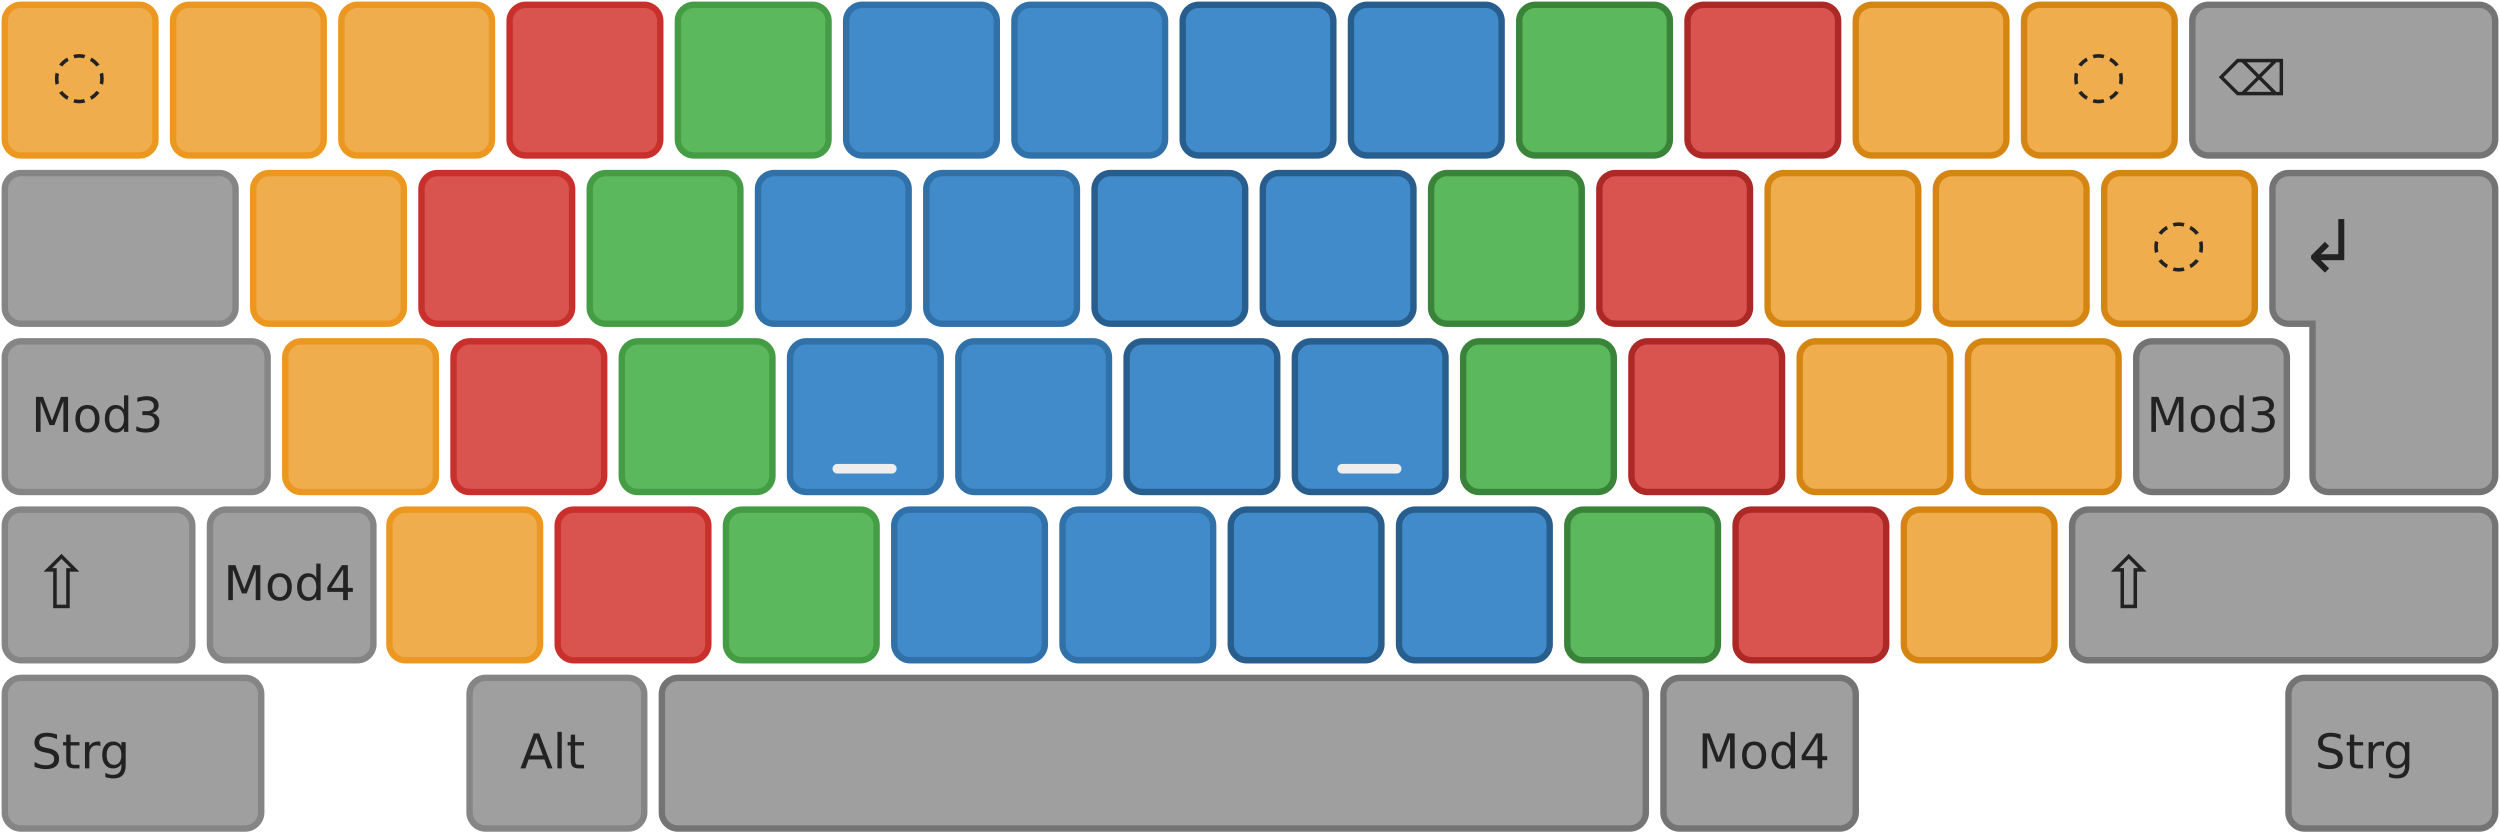
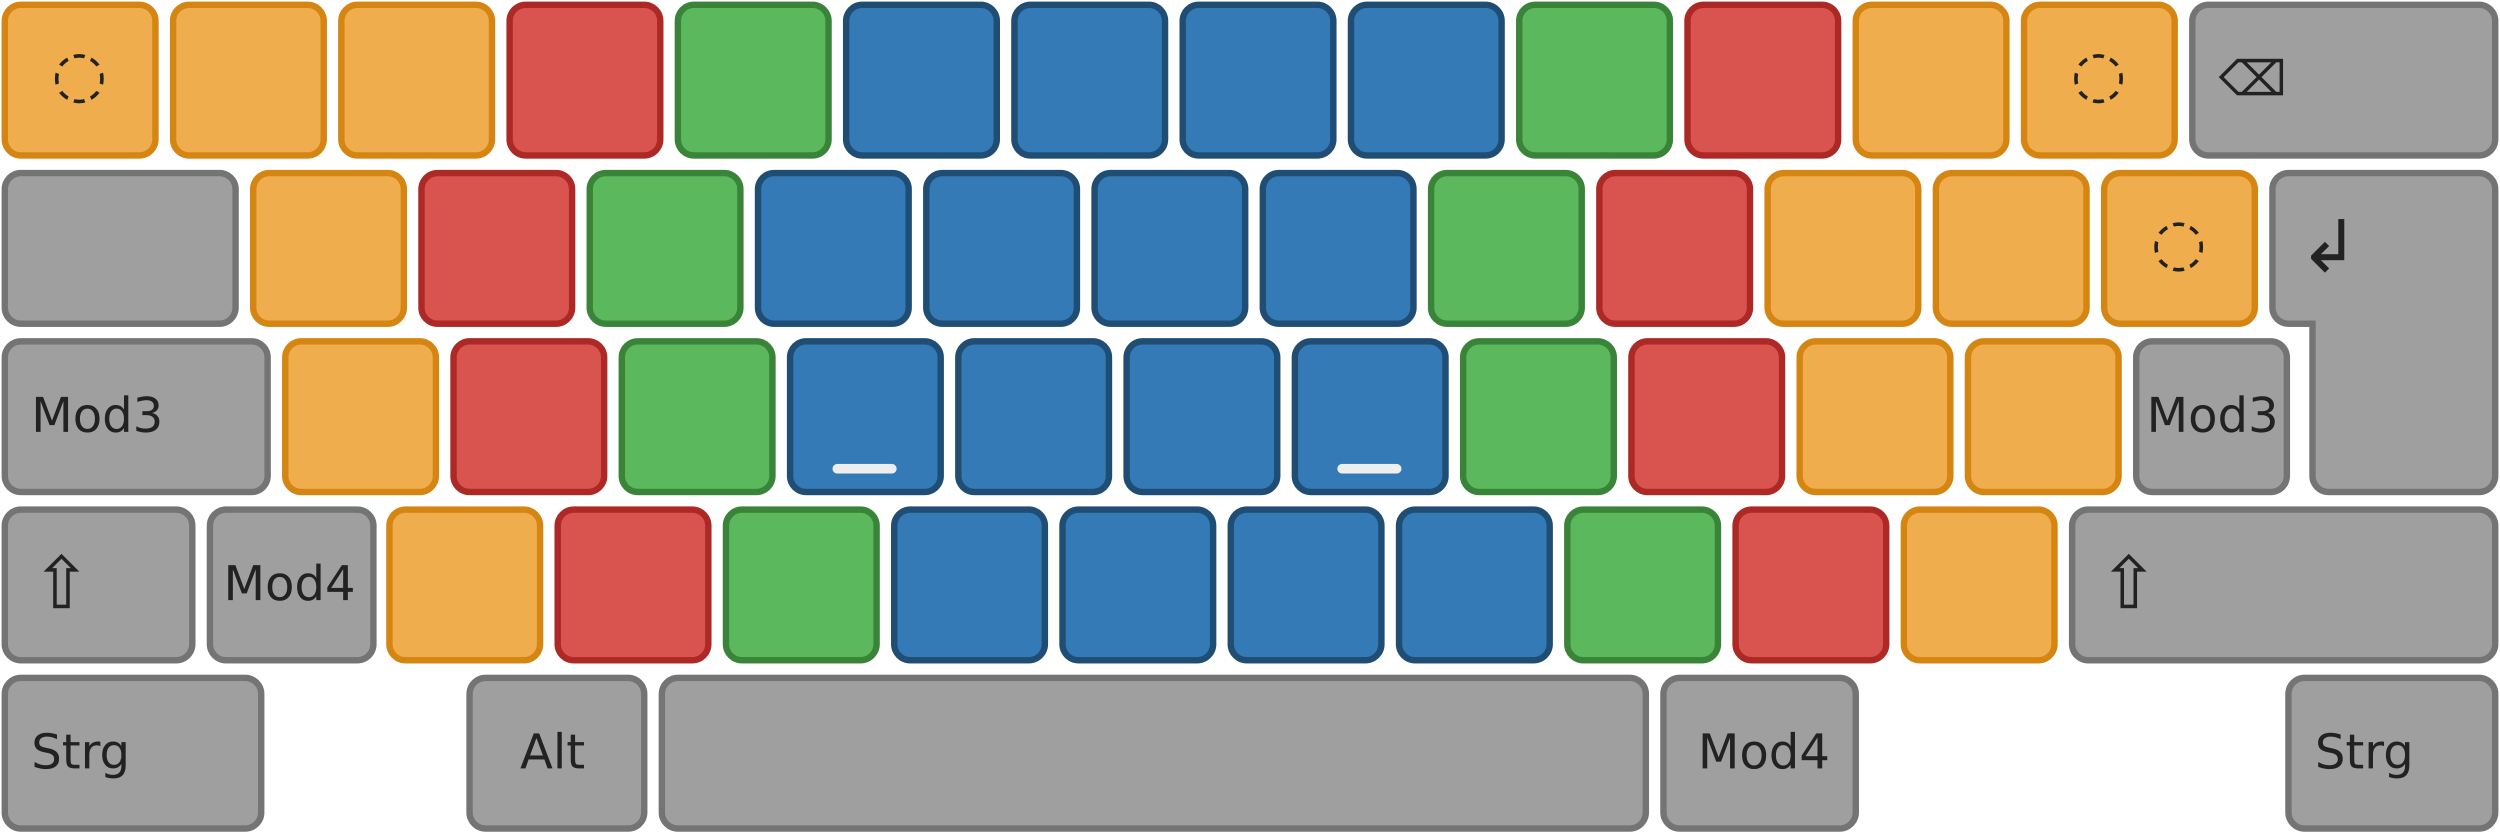
<svg xmlns="http://www.w3.org/2000/svg" xmlns:xlink="http://www.w3.org/1999/xlink" version="1.1" id="Ebene_1" width="1560" height="520" viewBox="0 0 1560 520" enable-background="new 0 0 1560 520" xml:space="preserve">
  <defs id="defs">
    <style type="text/css" id="style46661">
      text.mod, text.dead {
        fill:#222;
        fill-opacity:1;
        stroke:none;
        display:inline;
        font-family:DejaVu Sans;
        writing-mode:lr-tb;
      }
      text.mod {
        font-size:30px;
        font-style:normal;
        font-variant:normal;
        font-weight:normal;
        font-stretch:normal;
        text-align:start;
        line-height:125%;
        text-anchor:start;
      }
      text.big {
        font-size:45px;
      }
      text.dead {
        font-size:40px;
        text-align:center;
        line-height:125%;
        text-anchor:middle;
      }

      .key {
        stroke-width:4;
      }
-       .grey, .grey2 {
-         fill:#9f9f9f;
-         stroke:#858585;
-       }
-       .grey2 { stroke:#747474; }
+ 
+       .grey { fill:#949494; stroke:#696969; }
+       .grey { fill:#9f9f9f; stroke:#747474; }

      /* bootstrap colors */
-       .l2, .r2 { fill:#428bca; }
+       .l2, .r2 { fill:#337ab7; }
      .l3, .r3 { fill:#5cb85c; }
      .l4, .r4 { fill:#d9534f; }
      .l5, .r5 { fill:#f0ad4e; }

- /* contextual text colors (too dark) */
-       .l2, .r2 { stroke:#31708f; }
-       .l3, .r3 { stroke:#3c763d; }
-       .l4, .r4 { stroke:#a94442; }
-       .l5, .r5 { stroke:#8a6d3b; }
+       /* btn bg hover */
+       .l2, .r2 { stroke:#3071a9; }
+       .l3, .r3 { stroke:#449d44; }
+       .l4, .r4 { stroke:#c9302c; }
+       .l5, .r5 { stroke:#ec971f; }

- /* btn border (too light) */
-       .l2, .r2 { stroke:#357ebd; }
-       .l3, .r3 { stroke:#4cae4c; }
-       .l4, .r4 { stroke:#d43f3a; }
-       .l5, .r5 { stroke:#eea236; }
- 
- /* btn bg hover */
-       .l2, .l2 { stroke:#3071a9; }
-       .l3, .l3 { stroke:#449d44; }
-       .l4, .l4 { stroke:#c9302c; }
-       .l5, .l5 { stroke:#ec971f; }
- 
- /* btn border hover */
-       .r2, .r2 { stroke:#285e8e; }
-       .r3, .r3 { stroke:#398439; }
-       .r4, .r4 { stroke:#ac2925; }
-       .r5, .r5 { stroke:#d58512; }
- 
+       /* btn border hover */
+       .l2, .r2 { stroke:#204d74; }
+       .l3, .r3 { stroke:#398439; }
+       .l4, .r4 { stroke:#ac2925; }
+       .l5, .r5 { stroke:#d58512; }
    </style>
    <rect id="basekey" width="94" height="94" rx="10" class="key" />
  </defs>
  <g transform="translate(3,3)">
    <use xlink:href="#basekey" y="0" x="0" class="l5" />
    <use xlink:href="#basekey" y="0" x="105" class="l5" />
    <use xlink:href="#basekey" y="0" x="210" class="l5" />
    <use xlink:href="#basekey" y="0" x="315" class="l4" />
    <use xlink:href="#basekey" y="0" x="420" class="l3" />
    <use xlink:href="#basekey" y="0" x="525" class="l2" />
    <use xlink:href="#basekey" y="0" x="630" class="l2" />
    <use xlink:href="#basekey" y="0" x="735" class="r2" />
    <use xlink:href="#basekey" y="0" x="840" class="r2" />
    <use xlink:href="#basekey" y="0" x="945" class="r3" />
    <use xlink:href="#basekey" y="0" x="1050" class="r4" />
    <use xlink:href="#basekey" y="0" x="1155" class="r5" />
    <use xlink:href="#basekey" y="0" x="1260" class="r5" />
    <use xlink:href="#basekey" y="105" x="155" class="l5" />
    <use xlink:href="#basekey" y="105" x="260" class="l4" />
    <use xlink:href="#basekey" y="105" x="365" class="l3" />
    <use xlink:href="#basekey" y="105" x="470" class="l2" />
    <use xlink:href="#basekey" y="105" x="575" class="l2" />
    <use xlink:href="#basekey" y="105" x="680" class="r2" />
    <use xlink:href="#basekey" y="105" x="785" class="r2" />
    <use xlink:href="#basekey" y="105" x="890" class="r3" />
    <use xlink:href="#basekey" y="105" x="995" class="r4" />
    <use xlink:href="#basekey" y="105" x="1100" class="r5" />
    <use xlink:href="#basekey" y="105" x="1205" class="r5" />
    <use xlink:href="#basekey" y="105" x="1310" class="r5" />
    <use xlink:href="#basekey" y="210" x="175" class="l5" />
    <use xlink:href="#basekey" y="210" x="280" class="l4" />
    <use xlink:href="#basekey" y="210" x="385" class="l3" />
    <use xlink:href="#basekey" y="210" x="490" class="l2" />
    <use xlink:href="#basekey" y="210" x="595" class="l2" />
    <use xlink:href="#basekey" y="210" x="700" class="r2" />
    <use xlink:href="#basekey" y="210" x="805" class="r2" />
    <use xlink:href="#basekey" y="210" x="910" class="r3" />
    <use xlink:href="#basekey" y="210" x="1015" class="r4" />
    <use xlink:href="#basekey" y="210" x="1120" class="r5" />
    <use xlink:href="#basekey" y="210" x="1225" class="r5" />
    <use xlink:href="#basekey" y="315" x="240" class="l5" />
    <use xlink:href="#basekey" y="315" x="345" class="l4" />
    <use xlink:href="#basekey" y="315" x="450" class="l3" />
    <use xlink:href="#basekey" y="315" x="555" class="l2" />
    <use xlink:href="#basekey" y="315" x="660" class="l2" />
    <use xlink:href="#basekey" y="315" x="765" class="r2" />
    <use xlink:href="#basekey" y="315" x="870" class="r2" />
    <use xlink:href="#basekey" y="315" x="975" class="r3" />
    <use xlink:href="#basekey" y="315" x="1080" class="r4" />
    <use xlink:href="#basekey" y="315" x="1185" class="r5" />
-     <rect id="backspace" y="0" x="1365" width="189" height="94" rx="10" class="key grey2" />
+     <rect id="backspace" y="0" x="1365" width="189" height="94" rx="10" class="key grey" />
    <rect id="tab" x="0" y="105" width="144" height="94" rx="10" class="key grey" />
    <rect id="m3l" x="0" y="210" width="164" height="94" rx="10" class="key grey" />
-     <use id="m3r" xlink:href="#basekey" x="1330" y="210" class="grey2" />
+     <use id="m3r" xlink:href="#basekey" x="1330" y="210" class="grey" />
    <rect id="shiftl" x="0" y="315" width="117" height="94" rx="10" class="key grey" />
    <rect id="m4l" x="128" y="315" width="102" height="94" rx="10" class="key grey" />
-     <rect id="shiftr" x="1290" y="315" width="264" height="94" rx="10" class="key grey2" />
+     <rect id="shiftr" x="1290" y="315" width="264" height="94" rx="10" class="key grey" />
    <rect id="ctrll" x="0" y="420" width="160" height="94" rx="10" class="key grey" />
    <rect id="altl" x="290" y="420" width="109" height="94" rx="10" class="key grey" />
-     <rect id="space" x="410" y="420" width="614" height="94" rx="10" class="key grey2" />
-     <rect id="m4r" x="1035" y="420" width="120" height="94" rx="10" class="key grey2" />
-     <rect id="ctrlr" x="1425" y="420" width="129" height="94" rx="10" class="key grey2" />
-     <path fill-rule="evenodd" clip-rule="evenodd" d="      M 25,94      l -15,0 a 10,10 0 0 1 -10,-10      l 0,-74 a 10,10 0 0 1 10,-10      l 119,0 a 10,10 0 0 1 10,10      l 0,179 a 10,10 0 0 1 -10,10      l -94,0 a 10,10 0 0 1 -10,-10      z" transform="translate(1415,105)" id="return" class="key grey2" />
+     <rect id="space" x="410" y="420" width="614" height="94" rx="10" class="key grey" />
+     <rect id="m4r" x="1035" y="420" width="120" height="94" rx="10" class="key grey" />
+     <rect id="ctrlr" x="1425" y="420" width="129" height="94" rx="10" class="key grey" />
+     <path fill-rule="evenodd" clip-rule="evenodd" d="      M 25,94      l -15,0 a 10,10 0 0 1 -10,-10      l 0,-74 a 10,10 0 0 1 10,-10      l 119,0 a 10,10 0 0 1 10,10      l 0,179 a 10,10 0 0 1 -10,10      l -94,0 a 10,10 0 0 1 -10,-10      z" transform="translate(1415,105)" id="return" class="key grey" />
  </g>
  <g transform="translate(-0.5,-0.5)">
    <text y="270" x="20" class="mod" id="m3ltxt">Mod3</text>
    <text y="380" x="20" class="mod big" id="shiftltxt">⇧</text>
    <text y="480" x="20" class="mod" id="ctrlltxt">Strg</text>
    <text y="375" x="140" class="mod" id="m4ltxt">Mod4</text>
    <text y="480" x="325" class="mod" id="altltxt">Alt</text>
    <text y="270" x="1340" class="mod" id="m3rtxt">Mod3</text>
    <text y="380" x="1310" class="mod big" id="shiftrtxt">⇧</text>
    <text y="480" x="1445" class="mod" id="ctrlrtxt">Strg</text>
    <text y="480" x="1060" class="mod" id="m4rtxt">Mod4</text>
    <text y="170" x="1435" class="mod big" id="returntxt">↲</text>
    <text y="60" x="1385" class="mod" id="backspacetxt">⌫</text>
    <text y="60" x="50" class="dead" id="deadcircletxt">◌</text>
    <use y="0" x="1260" xlink:href="#deadcircletxt" id="t2" />
    <use y="105" x="1310" xlink:href="#deadcircletxt" id="t3" />
    <rect y="290" x="520" width="40" height="6" rx="3" id="nub" style="fill:#eee;" />
    <use y="0" x="315" xlink:href="#nub" />
  </g>
</svg>
